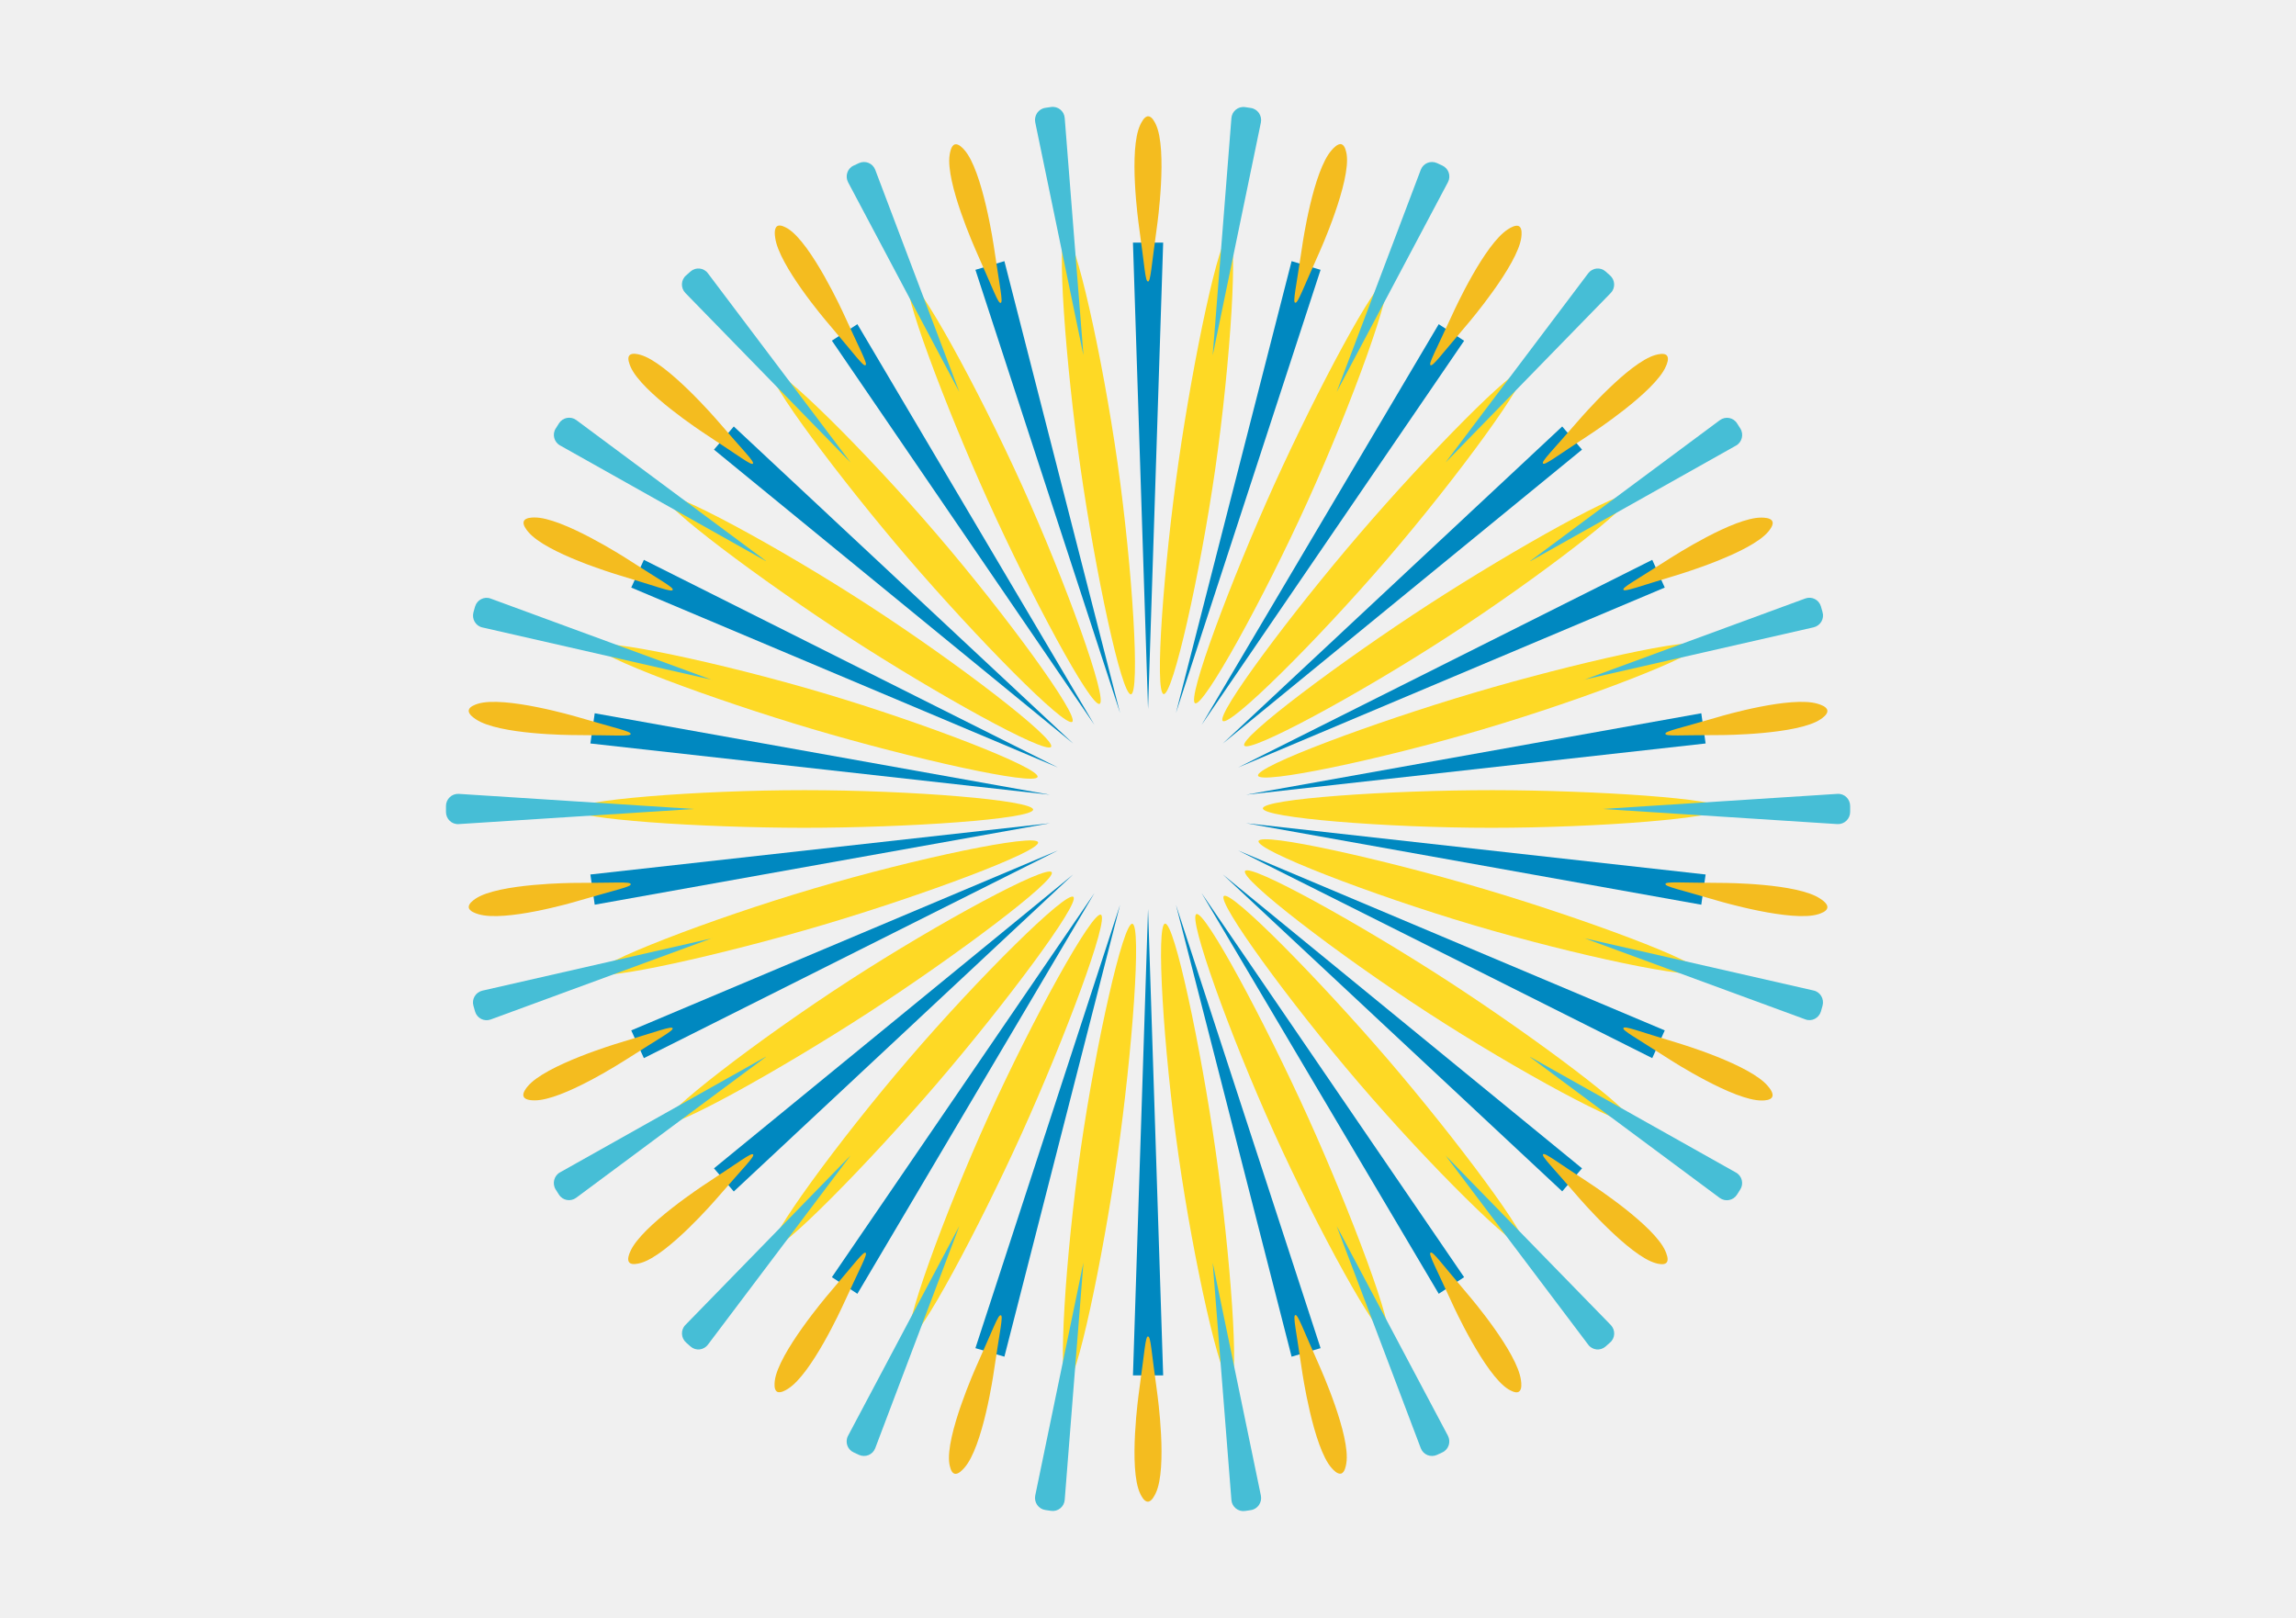
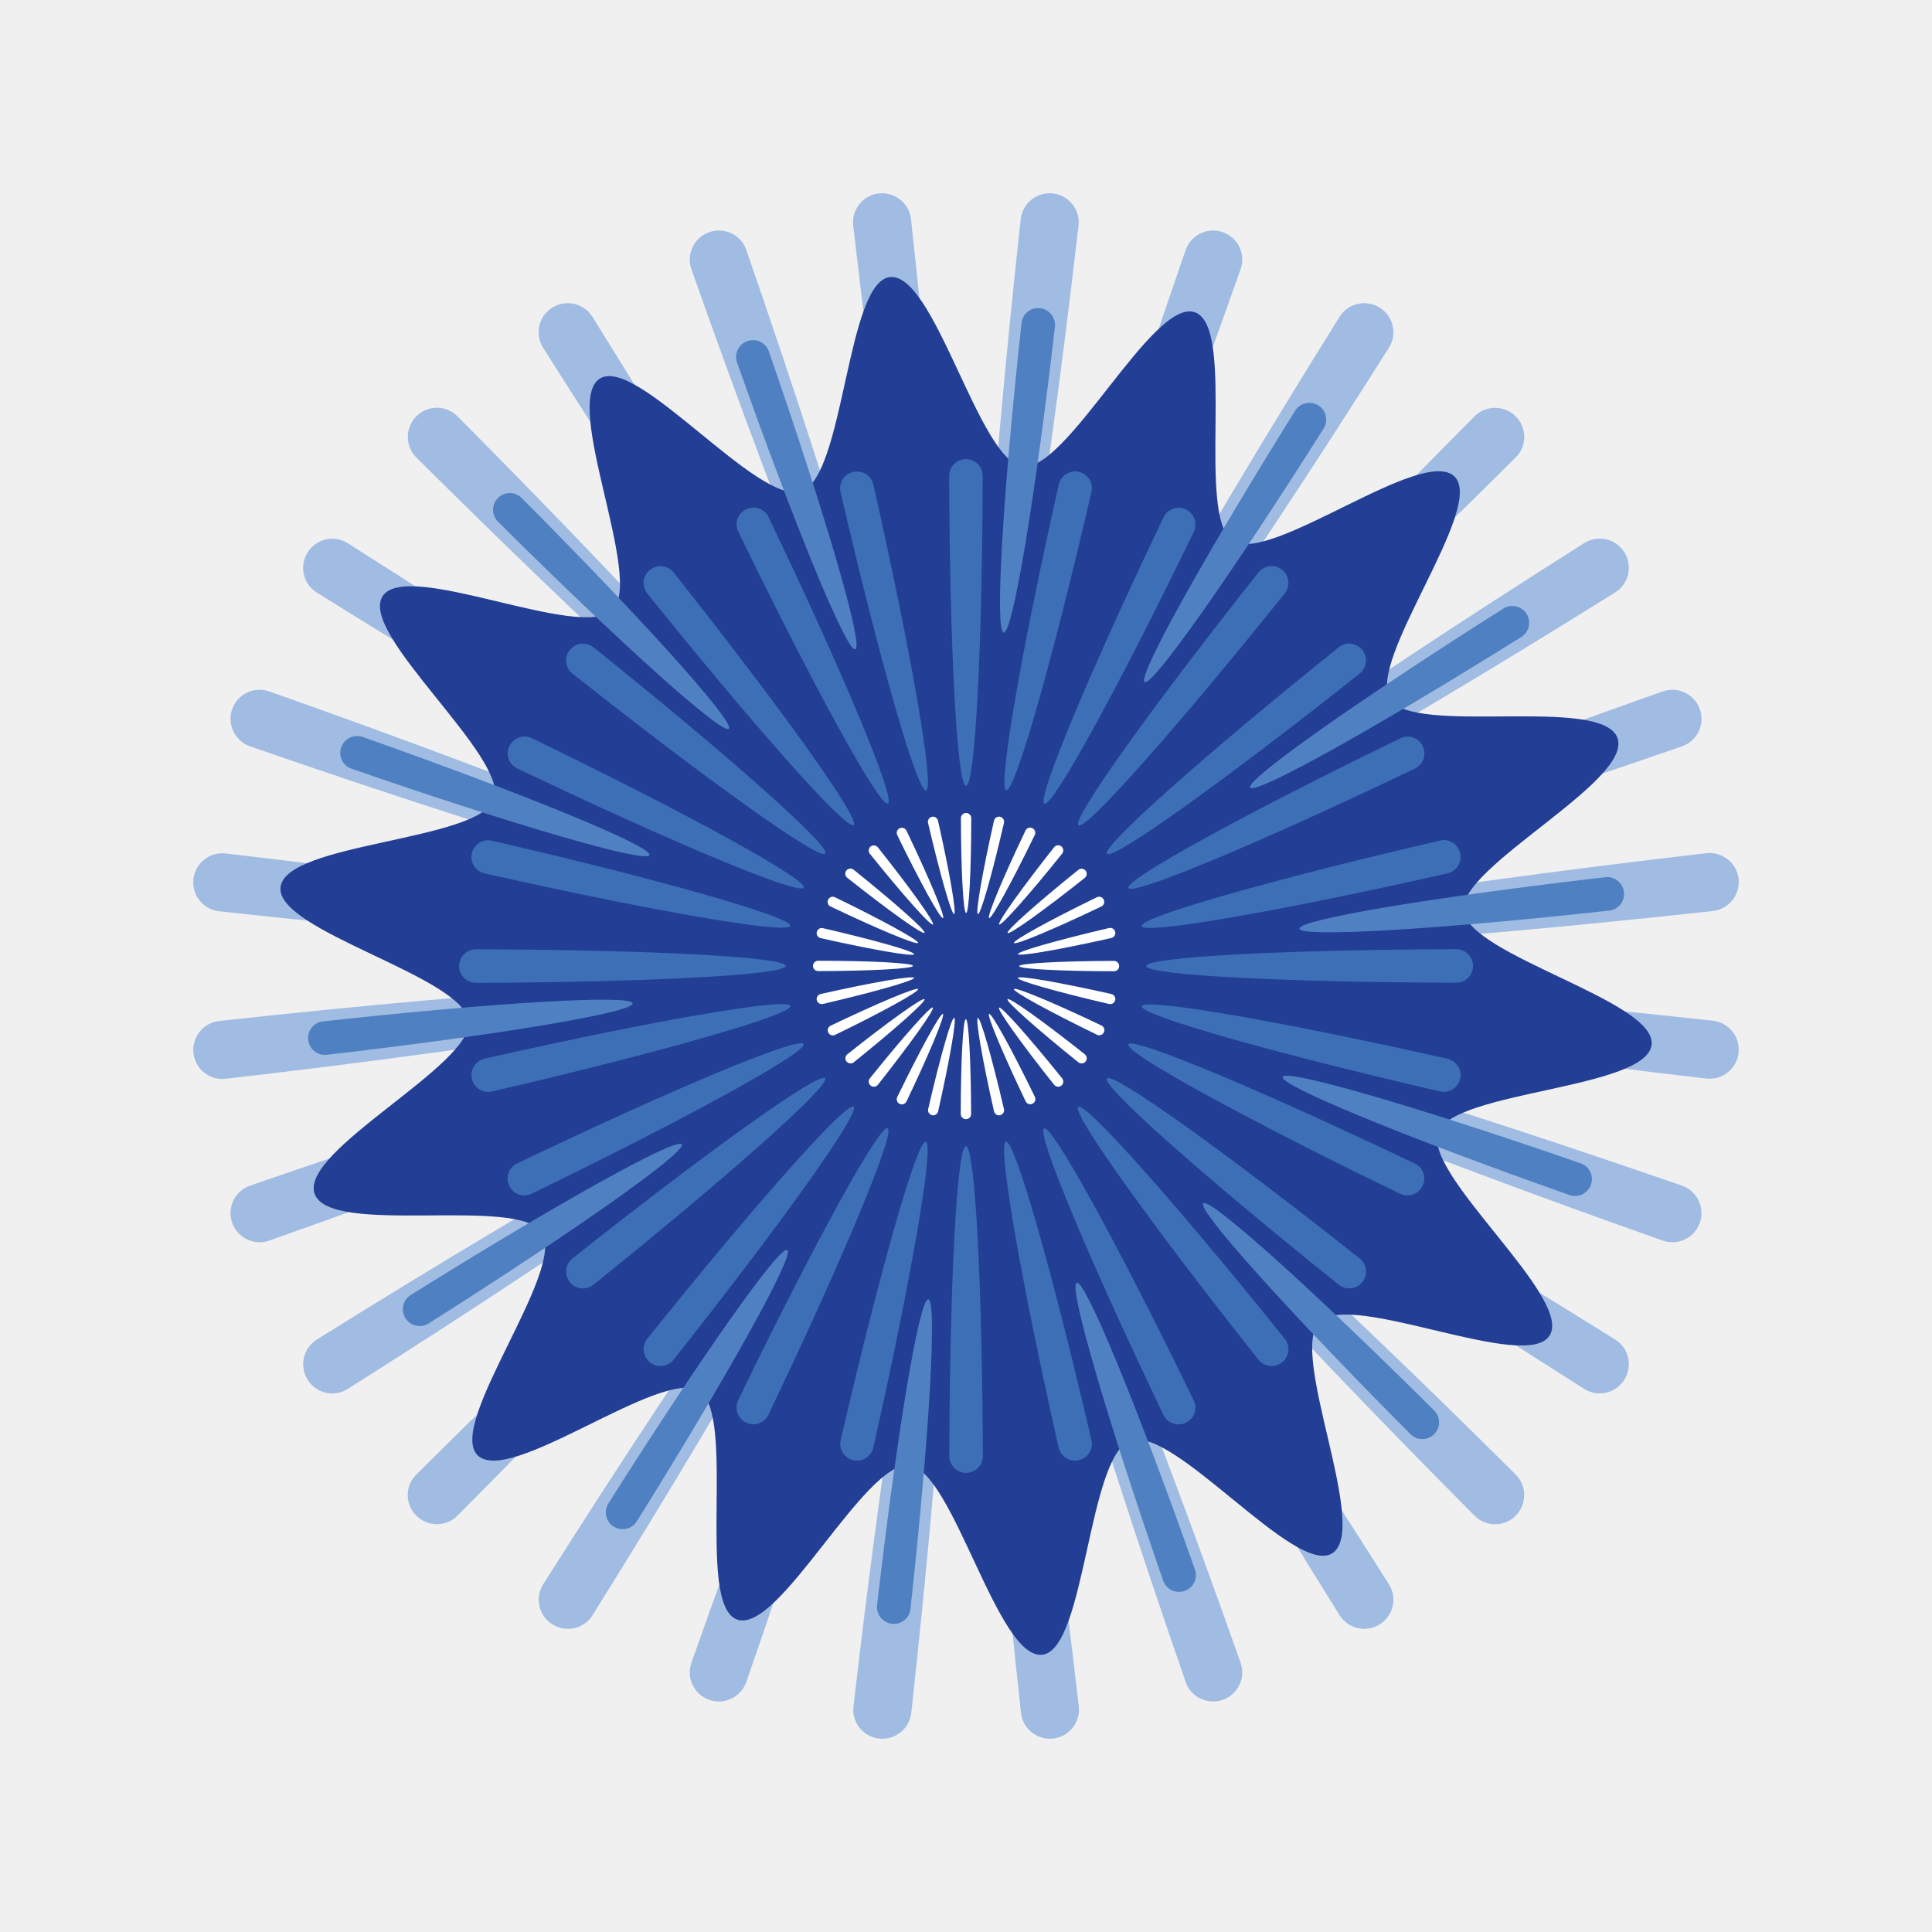
- <svg xmlns="http://www.w3.org/2000/svg" id="_图层_1" data-name="图层_1" viewBox="0 0 185.39 130.66">
+ <svg xmlns="http://www.w3.org/2000/svg" id="_图层_1" data-name="图层_1" viewBox="0 0 141.73 141.73">
  <defs>
    <style>
      .cls-1 {
-         fill: #fed925;
+         fill: #4f81c2;
      }

      .cls-2 {
-         fill: #0088c0;
+         fill: #fff;
      }

      .cls-3 {
-         fill: #f4bc1f;
+         fill: #223e95;
      }

      .cls-4 {
-         fill: #46bed6;
+         fill: #3c6fb6;
+       }
+ 
+       .cls-5 {
+         fill: #a1bce2;
      }
    </style>
  </defs>
  <g>
-     <path class="cls-1" d="M46.32,65.38c0,.77,10.15,1.46,18.55,1.47,8.41,0,18.54-.7,18.55-1.47,0-.76-9.83-1.57-18.45-1.57-8.74,0-18.65.81-18.65,1.57Z" />
-     <path class="cls-1" d="M48.19,52.19c-.21.74,9.33,4.29,17.39,6.68,8.07,2.39,17.99,4.61,18.2,3.87.21-.73-8.99-4.3-17.26-6.76-8.39-2.49-18.12-4.53-18.33-3.8Z" />
-     <path class="cls-1" d="M53.66,40.06c-.41.65,7.76,6.77,14.82,11.36,7.07,4.59,15.97,9.53,16.39,8.89.41-.64-7.43-6.68-14.68-11.39-7.35-4.78-16.13-9.5-16.53-8.86Z" />
-     <path class="cls-1" d="M62.29,29.98c-.57.51,5.55,8.71,11.05,15.12,5.51,6.41,12.66,13.69,13.24,13.19.57-.49-5.26-8.52-10.91-15.11-5.72-6.68-12.82-13.7-13.39-13.2Z" />
-     <path class="cls-1" d="M73.38,22.77c-.69.32,2.9,9.93,6.39,17.65,3.49,7.72,8.33,16.74,9.02,16.42.68-.31-2.67-9.67-6.25-17.6-3.63-8.03-8.48-16.79-9.16-16.47Z" />
-     <path class="cls-1" d="M86.04,19c-.75.11,0,10.36,1.2,18.75,1.2,8.4,3.32,18.43,4.08,18.32.74-.1.14-10.04-1.08-18.66-1.24-8.74-3.45-18.52-4.2-18.41Z" />
-     <path class="cls-1" d="M99.24,18.98c-.76-.11-2.88,9.94-4.08,18.33-1.2,8.4-1.96,18.63-1.2,18.74.74.11,2.93-9.6,4.17-18.21,1.25-8.74,1.86-18.75,1.11-18.86Z" />
-     <path class="cls-1" d="M111.91,22.72c-.7-.32-5.54,8.72-9.03,16.43-3.49,7.72-7.08,17.32-6.38,17.64.68.32,5.49-8.37,9.08-16.29,3.64-8.03,7.02-17.46,6.33-17.78Z" />
-     <path class="cls-1" d="M123.03,29.91c-.58-.5-7.75,6.79-13.25,13.2-5.51,6.41-11.62,14.6-11.05,15.11.57.5,7.61-6.47,13.26-13.05,5.73-6.67,11.61-14.76,11.04-15.26Z" />
-     <path class="cls-1" d="M131.68,39.97c-.42-.65-9.33,4.31-16.39,8.89-7.07,4.59-15.23,10.71-14.82,11.35.4.64,9.11-4.05,16.36-8.75,7.36-4.77,15.26-10.86,14.85-11.5Z" />
-     <path class="cls-1" d="M137.18,52.09c-.22-.74-10.15,1.48-18.21,3.87-8.07,2.39-17.6,5.94-17.39,6.68.21.73,9.87-1.29,18.14-3.74,8.39-2.48,17.67-6.08,17.45-6.81Z" />
-     <path class="cls-1" d="M139.07,65.28c0-.77-10.15-1.46-18.55-1.47-8.41,0-18.54.7-18.55,1.47,0,.76,9.83,1.57,18.45,1.57,8.74,0,18.65-.81,18.65-1.57Z" />
-     <path class="cls-1" d="M137.21,78.47c.21-.74-9.33-4.29-17.39-6.68-8.07-2.39-17.99-4.61-18.2-3.87-.21.73,8.99,4.3,17.26,6.76,8.39,2.49,18.12,4.53,18.33,3.8Z" />
-     <path class="cls-1" d="M131.74,90.59c.41-.65-7.76-6.77-14.82-11.36-7.07-4.59-15.97-9.53-16.39-8.89-.41.64,7.43,6.68,14.68,11.39,7.35,4.78,16.13,9.5,16.53,8.86Z" />
-     <path class="cls-1" d="M123.11,100.67c.57-.51-5.55-8.71-11.05-15.12-5.51-6.41-12.66-13.69-13.24-13.19-.57.49,5.26,8.52,10.91,15.11,5.72,6.68,12.82,13.7,13.39,13.2Z" />
-     <path class="cls-1" d="M112.01,107.89c.69-.32-2.9-9.93-6.39-17.65-3.49-7.72-8.33-16.74-9.02-16.42-.68.31,2.67,9.67,6.25,17.6,3.63,8.03,8.48,16.79,9.16,16.47Z" />
-     <path class="cls-1" d="M99.35,111.66c.75-.11,0-10.36-1.2-18.75-1.2-8.4-3.32-18.43-4.08-18.32-.74.1-.14,10.04,1.08,18.66,1.24,8.74,3.45,18.52,4.2,18.41Z" />
-     <path class="cls-1" d="M86.15,111.67c.76.11,2.88-9.94,4.08-18.33,1.2-8.4,1.96-18.63,1.2-18.74-.74-.11-2.93,9.6-4.17,18.21-1.25,8.74-1.86,18.75-1.11,18.86Z" />
-     <path class="cls-1" d="M73.48,107.94c.7.32,5.54-8.72,9.03-16.43,3.49-7.72,7.08-17.32,6.38-17.64-.68-.32-5.49,8.37-9.08,16.29-3.64,8.03-7.02,17.46-6.33,17.78Z" />
-     <path class="cls-1" d="M62.37,100.74c.58.5,7.75-6.79,13.25-13.2,5.51-6.41,11.62-14.6,11.05-15.11-.57-.5-7.61,6.47-13.26,13.05-5.73,6.67-11.61,14.76-11.04,15.26Z" />
-     <path class="cls-1" d="M53.71,90.68c.42.65,9.33-4.31,16.39-8.89,7.07-4.59,15.23-10.71,14.82-11.35-.4-.64-9.11,4.05-16.36,8.75-7.36,4.77-15.26,10.86-14.85,11.5Z" />
-     <path class="cls-1" d="M48.22,78.57c.22.74,10.15-1.48,18.21-3.87,8.07-2.39,17.6-5.94,17.39-6.68-.21-.73-9.87,1.29-18.14,3.74-8.39,2.48-17.67,6.08-17.45,6.81Z" />
+     <path class="cls-5" d="M81.79,81.79c.81-.81,13.83,10.89,29.4,26.38.83.83.83,2.18,0,3.02h0c-.84.84-2.19.84-3.02,0-15.5-15.58-27.19-28.6-26.38-29.41Z" />
+     <path class="cls-5" d="M79.09,83.95c.97-.61,11.06,13.69,22.8,32.27.63,1,.33,2.32-.67,2.94h0c-1,.63-2.32.33-2.95-.67-11.64-18.64-20.15-33.93-19.18-34.54Z" />
+     <path class="cls-5" d="M75.97,85.45c1.08-.38,7.73,15.81,15.04,36.53.39,1.11-.2,2.33-1.31,2.72h0c-1.12.39-2.34-.2-2.72-1.31-7.2-20.76-12.09-37.56-11.01-37.94Z" />
+     <path class="cls-5" d="M72.6,86.22c1.14-.13,4.02,17.13,6.54,38.96.13,1.17-.71,2.23-1.88,2.36h0c-1.17.13-2.23-.71-2.36-1.88-2.4-21.84-3.43-39.31-2.29-39.44Z" />
+     <path class="cls-5" d="M69.14,86.22c1.14.13.11,17.6-2.29,39.44-.13,1.17-1.19,2.01-2.36,1.88h0c-1.17-.13-2.02-1.19-1.88-2.36,2.52-21.83,5.4-39.09,6.54-38.96Z" />
+     <path class="cls-5" d="M65.76,85.45c1.08.38-3.81,17.18-11.01,37.94-.39,1.11-1.61,1.7-2.72,1.31h0c-1.12-.39-1.7-1.61-1.31-2.72,7.31-20.72,13.97-36.91,15.05-36.53Z" />
+     <path class="cls-5" d="M62.65,83.95c.97.61-7.54,15.9-19.18,34.54-.62,1-1.94,1.3-2.95.67h0c-1-.63-1.3-1.95-.67-2.94,11.74-18.58,21.83-32.87,22.8-32.26Z" />
+     <path class="cls-5" d="M59.94,81.79c.81.81-10.89,13.83-26.38,29.4-.83.83-2.18.83-3.02,0h0c-.84-.84-.84-2.19,0-3.02,15.58-15.5,28.6-27.19,29.41-26.38Z" />
+     <path class="cls-5" d="M57.78,79.09c.61.97-13.69,11.06-32.27,22.8-1,.63-2.32.33-2.94-.67h0c-.63-1-.33-2.32.67-2.95,18.64-11.64,33.93-20.15,34.54-19.18Z" />
+     <path class="cls-5" d="M56.28,75.97c.38,1.08-15.81,7.73-36.53,15.04-1.11.39-2.33-.2-2.72-1.31h0c-.39-1.12.2-2.34,1.31-2.72,20.76-7.2,37.56-12.09,37.94-11.01Z" />
+     <path class="cls-5" d="M55.51,72.6c.13,1.14-17.13,4.02-38.96,6.54-1.17.13-2.23-.71-2.36-1.88h0c-.13-1.17.71-2.23,1.88-2.36,21.84-2.4,39.31-3.43,39.44-2.29Z" />
+     <path class="cls-5" d="M55.51,69.14c-.13,1.14-17.6.11-39.44-2.29-1.17-.13-2.01-1.19-1.88-2.36h0c.13-1.17,1.19-2.02,2.36-1.88,21.83,2.52,39.09,5.4,38.96,6.54Z" />
+     <path class="cls-5" d="M56.28,65.76c-.38,1.08-17.18-3.81-37.94-11.01-1.11-.39-1.7-1.61-1.31-2.72h0c.39-1.12,1.61-1.7,2.72-1.31,20.72,7.31,36.91,13.97,36.53,15.05Z" />
+     <path class="cls-5" d="M57.78,62.65c-.61.97-15.9-7.54-34.54-19.18-1-.62-1.3-1.94-.67-2.95h0c.63-1,1.95-1.3,2.94-.67,18.58,11.74,32.87,21.83,32.26,22.8Z" />
+     <path class="cls-5" d="M59.94,59.94c-.81.81-13.83-10.89-29.4-26.38-.83-.83-.83-2.18,0-3.02h0c.84-.84,2.19-.84,3.02,0,15.5,15.58,27.19,28.6,26.38,29.41Z" />
+     <path class="cls-5" d="M62.64,57.78c-.97.61-11.06-13.69-22.8-32.27-.63-1-.33-2.32.67-2.94h0c1-.63,2.32-.33,2.95.67,11.64,18.64,20.15,33.93,19.18,34.54Z" />
+     <path class="cls-5" d="M65.76,56.28c-1.08.38-7.73-15.81-15.04-36.53-.39-1.11.2-2.33,1.31-2.72h0c1.12-.39,2.34.2,2.72,1.31,7.2,20.76,12.09,37.56,11.01,37.94Z" />
+     <path class="cls-5" d="M69.13,55.51c-1.14.13-4.02-17.13-6.54-38.96-.13-1.17.71-2.23,1.88-2.36h0c1.17-.13,2.23.71,2.36,1.88,2.4,21.84,3.43,39.31,2.29,39.44Z" />
+     <path class="cls-5" d="M72.59,55.51c-1.14-.13-.11-17.6,2.29-39.44.13-1.17,1.19-2.01,2.36-1.88h0c1.17.13,2.02,1.19,1.88,2.36-2.52,21.83-5.4,39.09-6.54,38.96Z" />
+     <path class="cls-5" d="M75.97,56.28c-1.08-.38,3.81-17.18,11.01-37.94.39-1.11,1.61-1.7,2.72-1.31h0c1.12.39,1.7,1.61,1.31,2.72-7.31,20.72-13.97,36.91-15.05,36.53Z" />
+     <path class="cls-5" d="M79.09,57.78c-.97-.61,7.54-15.9,19.18-34.54.62-1,1.94-1.3,2.95-.67h0c1,.63,1.3,1.95.67,2.94-11.74,18.58-21.83,32.87-22.8,32.26Z" />
+     <path class="cls-5" d="M81.79,59.94c-.81-.81,10.89-13.83,26.38-29.4.83-.83,2.18-.83,3.02,0h0c.84.84.84,2.19,0,3.02-15.58,15.5-28.6,27.19-29.41,26.38Z" />
+     <path class="cls-5" d="M83.95,62.64c-.61-.97,13.69-11.06,32.27-22.8,1-.63,2.32-.33,2.94.67h0c.63,1,.33,2.32-.67,2.95-18.64,11.64-33.93,20.15-34.54,19.18Z" />
+     <path class="cls-5" d="M85.45,65.76c-.38-1.08,15.81-7.73,36.53-15.04,1.11-.39,2.33.2,2.72,1.31h0c.39,1.12-.2,2.34-1.31,2.72-20.76,7.2-37.56,12.09-37.94,11.01Z" />
+     <path class="cls-5" d="M86.22,69.13c-.13-1.14,17.13-4.02,38.96-6.54,1.17-.13,2.23.71,2.36,1.88h0c.13,1.17-.71,2.23-1.88,2.36-21.84,2.4-39.31,3.43-39.44,2.29Z" />
+     <path class="cls-5" d="M86.22,72.59c.13-1.14,17.6-.11,39.44,2.29,1.17.13,2.01,1.19,1.88,2.36h0c-.13,1.17-1.19,2.02-2.36,1.88-21.83-2.52-39.09-5.4-38.96-6.54Z" />
+     <path class="cls-5" d="M85.45,75.97c.38-1.08,17.18,3.81,37.94,11.01,1.11.39,1.7,1.61,1.31,2.72h0c-.39,1.12-1.61,1.7-2.72,1.31-20.72-7.31-36.91-13.97-36.53-15.05Z" />
+     <path class="cls-5" d="M83.95,79.09c.61-.97,15.9,7.54,34.54,19.18,1,.62,1.3,1.94.67,2.95h0c-.63,1-1.95,1.3-2.94.67-18.58-11.74-32.87-21.83-32.26-22.8Z" />
+   </g>
+   <path class="cls-3" d="M118.66,54.15c1.1,3.17-11.66,9.45-11.3,12.65.37,3.3,14.17,6.61,13.8,9.84-.38,3.28-14.58,3.37-15.66,6.45-1.09,3.1,9.92,12.1,8.18,14.88-1.73,2.76-14.57-3.32-16.89-.99-2.29,2.29,3.74,15.21.94,16.97-2.72,1.71-11.63-9.38-14.79-8.27-3.15,1.1-3.29,15.35-6.48,15.71-3.29.37-6.54-13.52-9.75-13.89-3.26-.38-9.56,12.4-12.63,11.31-3.08-1.09-.02-15.02-2.79-16.77-2.75-1.74-13.94,7.05-16.26,4.71-2.28-2.3,6.49-13.5,4.73-16.32-1.7-2.73-15.58.31-16.68-2.86s11.66-9.45,11.3-12.65c-.37-3.3-14.17-6.61-13.8-9.84.38-3.28,14.58-3.37,15.66-6.45,1.09-3.1-9.92-12.1-8.18-14.88s14.57,3.32,16.89.99c2.29-2.29-3.74-15.21-.94-16.97,2.72-1.71,11.63,9.38,14.79,8.27,3.15-1.1,3.29-15.35,6.48-15.71,3.29-.37,6.54,13.52,9.75,13.89,3.26.38,9.56-12.4,12.63-11.31,3.08,1.09.02,15.02,2.79,16.77,2.75,1.74,13.94-7.05,16.26-4.71,2.28,2.3-6.49,13.5-4.73,16.32,1.7,2.73,15.58-.31,16.68,2.86Z" />
+   <g>
+     <path class="cls-1" d="M88.27,88.28c.47-.47,7.97,6.27,16.94,15.19.48.48.48,1.26,0,1.74h0c-.48.48-1.26.48-1.74,0-8.93-8.97-15.67-16.47-15.2-16.93Z" />
+     <path class="cls-1" d="M78.99,94.1c.62-.22,4.46,9.1,8.67,21.04.23.64-.11,1.34-.76,1.57h0c-.64.22-1.35-.11-1.57-.75-4.15-11.96-6.97-21.63-6.35-21.85Z" />
+     <path class="cls-1" d="M68.1,95.32c.66.07.07,10.14-1.31,22.72-.07.67-.68,1.16-1.36,1.08h0c-.68-.08-1.16-.69-1.09-1.36,1.45-12.57,3.1-22.52,3.76-22.44Z" />
+     <path class="cls-1" d="M57.76,91.7c.56.35-4.34,9.16-11.04,19.9-.36.58-1.12.75-1.7.39h0c-.58-.36-.75-1.12-.39-1.7,6.76-10.7,12.57-18.94,13.12-18.59Z" />
+     <path class="cls-1" d="M50.02,83.95c.35.56-7.88,6.37-18.58,13.14-.57.36-1.33.19-1.7-.39h0c-.36-.58-.19-1.34.39-1.7,10.73-6.71,19.54-11.61,19.89-11.05Z" />
+     <path class="cls-1" d="M46.41,73.61c.07.66-9.87,2.32-22.44,3.77-.67.08-1.28-.41-1.36-1.09h0c-.08-.68.41-1.29,1.08-1.36,12.58-1.39,22.64-1.98,22.72-1.33Z" />
+     <path class="cls-1" d="M47.64,62.73c-.22.62-9.9-2.19-21.86-6.34-.64-.22-.98-.92-.75-1.57h0c.23-.64.93-.98,1.57-.76,11.94,4.21,21.26,8.04,21.04,8.66Z" />
+     <path class="cls-1" d="M53.47,53.46c-.47.47-7.97-6.27-16.94-15.19-.48-.48-.48-1.26,0-1.74h0c.48-.48,1.26-.48,1.74,0,8.93,8.97,15.67,16.47,15.2,16.93Z" />
+     <path class="cls-1" d="M62.74,47.63c-.62.22-4.46-9.1-8.67-21.04-.23-.64.11-1.34.76-1.57h0c.64-.22,1.35.11,1.57.75,4.15,11.96,6.97,21.63,6.35,21.85Z" />
+     <path class="cls-1" d="M73.63,46.41c-.66-.07-.07-10.14,1.31-22.72.07-.67.68-1.16,1.36-1.08h0c.68.08,1.16.69,1.09,1.36-1.45,12.57-3.1,22.52-3.76,22.44Z" />
+     <path class="cls-1" d="M83.97,50.03c-.56-.35,4.34-9.16,11.04-19.9.36-.58,1.12-.75,1.7-.39h0c.58.36.75,1.12.39,1.7-6.76,10.7-12.57,18.94-13.12,18.59Z" />
+     <path class="cls-1" d="M91.71,57.78c-.35-.56,7.88-6.37,18.58-13.14.57-.36,1.33-.19,1.7.39h0c.36.58.19,1.34-.39,1.7-10.73,6.71-19.54,11.61-19.89,11.05Z" />
+     <path class="cls-1" d="M95.33,68.12c-.07-.66,9.87-2.32,22.44-3.77.67-.08,1.28.41,1.36,1.09h0c.08.68-.41,1.29-1.08,1.36-12.58,1.39-22.64,1.98-22.72,1.33Z" />
+     <path class="cls-1" d="M94.1,79c.22-.62,9.9,2.19,21.86,6.34.64.22.98.92.75,1.57h0c-.23.64-.93.98-1.57.76-11.94-4.21-21.26-8.04-21.04-8.66Z" />
  </g>
  <g>
-     <polygon class="cls-2" points="92.7 73.4 93.92 111.07 91.48 111.07 92.7 73.4" />
-     <polygon class="cls-2" points="90.44 73.07 81.1 109.56 78.76 108.87 90.44 73.07" />
-     <polygon class="cls-2" points="88.37 72.12 69.23 104.48 67.17 103.14 88.37 72.12" />
-     <polygon class="cls-2" points="86.65 70.62 59.25 96.22 57.65 94.35 86.65 70.62" />
-     <polygon class="cls-2" points="85.42 68.68 51.99 85.45 50.97 83.21 85.42 68.68" />
-     <polygon class="cls-2" points="84.78 66.48 48.02 73.06 47.67 70.62 84.78 66.48" />
-     <polygon class="cls-2" points="84.78 64.18 47.67 60.04 48.02 57.6 84.78 64.18" />
-     <polygon class="cls-2" points="85.42 61.98 50.97 47.45 51.99 45.21 85.42 61.98" />
-     <polygon class="cls-2" points="86.65 60.04 57.65 36.31 59.25 34.44 86.65 60.04" />
-     <polygon class="cls-2" points="88.37 58.54 67.17 27.51 69.23 26.18 88.37 58.54" />
-     <polygon class="cls-2" points="90.44 57.58 78.76 21.79 81.1 21.09 90.44 57.58" />
-     <polygon class="cls-2" points="92.7 57.26 91.48 19.59 93.92 19.59 92.7 57.26" />
-     <polygon class="cls-2" points="94.95 57.58 104.29 21.09 106.63 21.79 94.95 57.58" />
-     <polygon class="cls-2" points="97.02 58.54 116.17 26.18 118.22 27.52 97.02 58.54" />
-     <polygon class="cls-2" points="98.74 60.04 126.14 34.44 127.74 36.31 98.74 60.04" />
-     <polygon class="cls-2" points="99.97 61.98 133.41 45.21 134.42 47.45 99.97 61.98" />
-     <polygon class="cls-2" points="100.61 64.18 137.37 57.6 137.72 60.04 100.61 64.18" />
-     <polygon class="cls-2" points="100.61 66.48 137.72 70.62 137.37 73.06 100.61 66.48" />
-     <polygon class="cls-2" points="99.97 68.68 134.42 83.21 133.41 85.45 99.97 68.68" />
-     <polygon class="cls-2" points="98.74 70.62 127.74 94.35 126.14 96.21 98.74 70.62" />
-     <polygon class="cls-2" points="97.02 72.12 118.22 103.14 116.17 104.48 97.02 72.12" />
-     <polygon class="cls-2" points="94.95 73.07 106.63 108.87 104.29 109.56 94.95 73.07" />
+     <path class="cls-4" d="M70.86,84.08c.66,0,1.2,10.07,1.24,22.74,0,.68-.55,1.23-1.23,1.23h0c-.68,0-1.23-.55-1.23-1.23.03-12.67.56-22.74,1.22-22.74Z" />
+     <path class="cls-4" d="M67.92,83.75c.64.15-1.07,10.09-3.85,22.44-.15.66-.81,1.08-1.47.93h0c-.66-.15-1.08-.81-.93-1.47,2.85-12.34,5.61-22.04,6.25-21.89Z" />
+     <path class="cls-4" d="M65.12,82.77c.59.29-3.29,9.6-8.75,21.02-.29.61-1.03.87-1.64.57h0c-.61-.3-.87-1.03-.58-1.64,5.52-11.4,10.37-20.24,10.97-19.95Z" />
+     <path class="cls-4" d="M62.62,81.2c.52.41-5.34,8.62-13.21,18.55-.42.53-1.2.62-1.73.19h0c-.53-.42-.62-1.2-.2-1.73,7.92-9.88,14.62-17.43,15.13-17.01Z" />
+     <path class="cls-4" d="M60.53,79.1c.41.52-7.13,7.22-17,15.15-.53.42-1.3.34-1.73-.2h0c-.42-.53-.34-1.31.19-1.73,9.92-7.87,18.13-13.74,18.54-13.22Z" />
+     <path class="cls-4" d="M58.95,76.59c.29.59-8.55,5.45-19.95,10.98-.61.3-1.35.04-1.64-.58h0c-.3-.61-.04-1.35.57-1.64,11.42-5.47,20.73-9.36,21.02-8.76Z" />
+     <path class="cls-4" d="M57.98,73.8c.15.64-9.55,3.41-21.89,6.27-.66.15-1.32-.26-1.47-.93h0c-.15-.66.26-1.33.93-1.48,12.35-2.79,22.29-4.51,22.44-3.87Z" />
+     <path class="cls-4" d="M57.65,70.86c0,.66-10.07,1.2-22.74,1.24-.68,0-1.23-.55-1.23-1.23h0c0-.68.55-1.23,1.23-1.23,12.67.03,22.74.56,22.74,1.22Z" />
+     <path class="cls-4" d="M57.98,67.92c-.15.64-10.09-1.07-22.44-3.85-.66-.15-1.08-.81-.93-1.47h0c.15-.66.81-1.08,1.47-.93,12.34,2.85,22.04,5.61,21.89,6.25Z" />
+     <path class="cls-4" d="M58.96,65.12c-.29.59-9.6-3.29-21.02-8.75-.61-.29-.87-1.03-.57-1.64h0c.3-.61,1.03-.87,1.64-.58,11.4,5.52,20.24,10.37,19.95,10.97Z" />
+     <path class="cls-4" d="M60.54,62.62c-.41.52-8.62-5.34-18.55-13.21-.53-.42-.62-1.2-.19-1.73h0c.42-.53,1.2-.62,1.73-.2,9.88,7.92,17.43,14.62,17.01,15.13Z" />
+     <path class="cls-4" d="M62.63,60.53c-.52.41-7.22-7.13-15.15-17-.42-.53-.34-1.3.2-1.73h0c.53-.42,1.31-.34,1.73.19,7.87,9.92,13.74,18.13,13.22,18.54Z" />
+     <path class="cls-4" d="M65.14,58.95c-.59.29-5.45-8.55-10.98-19.95-.3-.61-.04-1.35.58-1.64h0c.61-.3,1.35-.04,1.64.57,5.47,11.42,9.36,20.73,8.76,21.02Z" />
+     <path class="cls-4" d="M67.93,57.98c-.64.15-3.41-9.55-6.27-21.89-.15-.66.26-1.32.93-1.47h0c.66-.15,1.33.26,1.48.93,2.79,12.35,4.51,22.29,3.87,22.44Z" />
+     <path class="cls-4" d="M70.87,57.65c-.66,0-1.2-10.07-1.24-22.74,0-.68.55-1.23,1.23-1.23h0c.68,0,1.23.55,1.23,1.23-.03,12.67-.56,22.74-1.22,22.74Z" />
+     <path class="cls-4" d="M73.82,57.98c-.64-.15,1.07-10.09,3.85-22.44.15-.66.81-1.08,1.47-.93h0c.66.15,1.08.81.93,1.47-2.85,12.34-5.61,22.04-6.25,21.89Z" />
+     <path class="cls-4" d="M76.61,58.96c-.59-.29,3.29-9.6,8.75-21.02.29-.61,1.03-.87,1.64-.57h0c.61.3.87,1.03.58,1.64-5.52,11.4-10.37,20.24-10.97,19.95Z" />
+     <path class="cls-4" d="M79.11,60.54c-.52-.41,5.34-8.62,13.21-18.55.42-.53,1.2-.62,1.73-.19h0c.53.42.62,1.2.2,1.73-7.92,9.88-14.62,17.43-15.13,17.01Z" />
+     <path class="cls-4" d="M81.21,62.63c-.41-.52,7.13-7.22,17-15.15.53-.42,1.3-.34,1.73.2h0c.42.53.34,1.31-.19,1.73-9.92,7.87-18.13,13.74-18.54,13.22Z" />
+     <path class="cls-4" d="M82.78,65.14c-.29-.59,8.55-5.45,19.95-10.98.61-.3,1.35-.04,1.64.58h0c.3.61.04,1.35-.57,1.64-11.42,5.47-20.73,9.36-21.02,8.76Z" />
+     <path class="cls-4" d="M83.76,67.93c-.15-.64,9.55-3.41,21.89-6.27.66-.15,1.32.26,1.47.93h0c.15.66-.26,1.33-.93,1.48-12.35,2.79-22.29,4.51-22.44,3.87Z" />
+     <path class="cls-4" d="M84.09,70.87c0-.66,10.07-1.2,22.74-1.24.68,0,1.23.55,1.23,1.23h0c0,.68-.55,1.23-1.23,1.23-12.67-.03-22.74-.56-22.74-1.22Z" />
+     <path class="cls-4" d="M83.75,73.82c.15-.64,10.09,1.07,22.44,3.85.66.15,1.08.81.93,1.47h0c-.15.66-.81,1.08-1.47.93-12.34-2.85-22.04-5.61-21.89-6.25Z" />
+     <path class="cls-4" d="M82.77,76.61c.29-.59,9.6,3.29,21.02,8.75.61.29.87,1.03.57,1.64h0c-.3.61-1.03.87-1.64.58-11.4-5.52-20.24-10.37-19.95-10.97Z" />
+     <path class="cls-4" d="M81.2,79.11c.41-.52,8.62,5.34,18.55,13.21.53.42.62,1.2.19,1.73h0c-.42.53-1.2.62-1.73.2-9.88-7.92-17.43-14.62-17.01-15.13Z" />
+     <path class="cls-4" d="M79.1,81.21c.52-.41,7.22,7.13,15.15,17,.42.53.34,1.3-.2,1.73h0c-.53.42-1.31.34-1.73-.19-7.87-9.92-13.74-18.13-13.22-18.54Z" />
+     <path class="cls-4" d="M76.59,82.78c.59-.29,5.45,8.55,10.98,19.95.3.61.04,1.35-.58,1.64h0c-.61.3-1.35.04-1.64-.57-5.47-11.42-9.36-20.73-8.76-21.02Z" />
+     <path class="cls-4" d="M73.8,83.76c.64-.15,3.41,9.55,6.27,21.89.15.66-.26,1.32-.93,1.47h0c-.66.15-1.33-.26-1.48-.93-2.79-12.35-4.51-22.29-3.87-22.44Z" />
  </g>
  <g>
-     <g id="_x3C_径向重复_x3E_">
-       <path class="cls-4" d="M129.38,65.33l18.98-1.22c.56-.04,1.03.41,1.03.98v.48c0,.56-.47,1.01-1.03.98l-18.98-1.22Z" />
-     </g>
-     <g id="_x3C_径向重复_x3E_-2" data-name="_x3C_径向重复_x3E_">
-       <path class="cls-4" d="M127.89,75.76l18.55,4.23c.55.12.87.69.72,1.23l-.13.46c-.16.54-.74.84-1.26.64l-17.88-6.57Z" />
-     </g>
-     <g id="_x3C_径向重复_x3E_-3" data-name="_x3C_径向重复_x3E_">
-       <path class="cls-4" d="M123.55,85.35l16.62,9.34c.49.27.65.91.34,1.38l-.26.41c-.3.47-.94.59-1.39.26l-15.32-11.38Z" />
-     </g>
-     <g id="_x3C_径向重复_x3E_-4" data-name="_x3C_径向重复_x3E_">
-       <path class="cls-4" d="M116.72,93.31l13.34,13.69c.39.4.37,1.06-.06,1.42l-.36.32c-.42.37-1.07.3-1.4-.15l-11.52-15.28Z" />
-     </g>
-     <g id="_x3C_径向重复_x3E_-5" data-name="_x3C_径向重复_x3E_">
-       <path class="cls-4" d="M107.93,99.01l8.98,16.93c.26.5.06,1.12-.45,1.35l-.43.2c-.51.23-1.11-.01-1.31-.54l-6.79-17.94Z" />
-     </g>
-     <g id="_x3C_径向重复_x3E_-6" data-name="_x3C_径向重复_x3E_">
-       <path class="cls-4" d="M97.92,101.98l3.89,18.8c.11.55-.26,1.09-.81,1.17l-.47.07c-.55.08-1.06-.33-1.1-.89l-1.51-19.14Z" />
-     </g>
-     <g id="_x3C_径向重复_x3E_-7" data-name="_x3C_径向重复_x3E_">
-       <path class="cls-4" d="M87.48,101.98l-1.51,19.14c-.04.56-.55.97-1.1.89l-.47-.07c-.55-.08-.92-.62-.81-1.17l3.89-18.8Z" />
-     </g>
-     <g id="_x3C_径向重复_x3E_-8" data-name="_x3C_径向重复_x3E_">
-       <path class="cls-4" d="M77.46,99.01l-6.79,17.94c-.2.53-.8.77-1.31.54l-.43-.2c-.51-.23-.72-.85-.45-1.35l8.98-16.93Z" />
-     </g>
-     <g id="_x3C_径向重复_x3E_-9" data-name="_x3C_径向重复_x3E_">
-       <path class="cls-4" d="M68.68,93.31l-11.52,15.28c-.34.45-.98.52-1.4.15l-.36-.32c-.42-.37-.45-1.02-.06-1.42l13.34-13.69Z" />
-     </g>
-     <g id="_x3C_径向重复_x3E_-10" data-name="_x3C_径向重复_x3E_">
-       <path class="cls-4" d="M61.84,85.35l-15.32,11.38c-.45.33-1.09.22-1.39-.26l-.26-.41c-.3-.47-.14-1.11.34-1.38l16.62-9.34Z" />
-     </g>
-     <g id="_x3C_径向重复_x3E_-11" data-name="_x3C_径向重复_x3E_">
-       <path class="cls-4" d="M57.5,75.76l-17.88,6.57c-.53.19-1.1-.1-1.26-.64l-.13-.46c-.16-.54.17-1.1.72-1.23l18.55-4.23Z" />
-     </g>
-     <g id="_x3C_径向重复_x3E_-12" data-name="_x3C_径向重复_x3E_">
-       <path class="cls-4" d="M56.02,65.33l-18.98,1.22c-.56.04-1.03-.41-1.03-.98v-.48c0-.56.47-1.01,1.03-.98l18.98,1.22Z" />
-     </g>
-     <g id="_x3C_径向重复_x3E_-13" data-name="_x3C_径向重复_x3E_">
-       <path class="cls-4" d="M57.5,54.9l-18.55-4.23c-.55-.12-.87-.69-.72-1.23l.13-.46c.16-.54.74-.84,1.26-.64l17.88,6.57Z" />
-     </g>
-     <g id="_x3C_径向重复_x3E_-14" data-name="_x3C_径向重复_x3E_">
-       <path class="cls-4" d="M61.84,45.31l-16.62-9.34c-.49-.27-.65-.91-.34-1.38l.26-.41c.3-.47.94-.59,1.39-.26l15.32,11.38Z" />
-     </g>
-     <g id="_x3C_径向重复_x3E_-15" data-name="_x3C_径向重复_x3E_">
-       <path class="cls-4" d="M68.68,37.35l-13.34-13.69c-.39-.4-.37-1.06.06-1.42l.36-.32c.42-.37,1.07-.3,1.4.15l11.52,15.28Z" />
-     </g>
-     <g id="_x3C_径向重复_x3E_-16" data-name="_x3C_径向重复_x3E_">
-       <path class="cls-4" d="M77.46,31.65l-8.98-16.93c-.26-.5-.06-1.12.45-1.35l.43-.2c.51-.23,1.11.01,1.31.54l6.79,17.94Z" />
-     </g>
-     <g id="_x3C_径向重复_x3E_-17" data-name="_x3C_径向重复_x3E_">
-       <path class="cls-4" d="M87.48,28.68l-3.89-18.8c-.11-.55.26-1.09.81-1.17l.47-.07c.55-.08,1.06.33,1.1.89l1.51,19.14Z" />
-     </g>
-     <g id="_x3C_径向重复_x3E_-18" data-name="_x3C_径向重复_x3E_">
-       <path class="cls-4" d="M97.92,28.68l1.51-19.14c.04-.56.55-.97,1.1-.89l.47.07c.55.08.92.62.81,1.17l-3.89,18.8Z" />
-     </g>
-     <g id="_x3C_径向重复_x3E_-19" data-name="_x3C_径向重复_x3E_">
-       <path class="cls-4" d="M107.93,31.65l6.79-17.94c.2-.53.8-.77,1.31-.54l.43.2c.51.23.72.85.45,1.35l-8.98,16.93Z" />
-     </g>
-     <g id="_x3C_径向重复_x3E_-20" data-name="_x3C_径向重复_x3E_">
-       <path class="cls-4" d="M116.72,37.35l11.52-15.28c.34-.45.98-.52,1.4-.15l.36.32c.42.37.45,1.02.06,1.42l-13.34,13.69Z" />
-     </g>
-     <g id="_x3C_径向重复_x3E_-21" data-name="_x3C_径向重复_x3E_">
-       <path class="cls-4" d="M123.55,45.31l15.32-11.38c.45-.33,1.09-.22,1.39.26l.26.41c.3.47.14,1.11-.34,1.38l-16.62,9.34Z" />
-     </g>
-     <g id="_x3C_径向重复_x3E_-22" data-name="_x3C_径向重复_x3E_">
-       <path class="cls-4" d="M127.89,54.9l17.88-6.57c.53-.19,1.1.1,1.26.64l.13.46c.16.54-.17,1.1-.72,1.23l-18.55,4.23Z" />
-     </g>
-   </g>
-   <g>
-     <g id="_x3C_径向重复_x3E_-23" data-name="_x3C_径向重复_x3E_">
-       <path class="cls-3" d="M92.69,22.73c-.22,0-.26-1.16-.73-4.5-.04-.3-.85-6.12.11-8.15.09-.18.32-.69.64-.69.3,0,.53.47.61.64.98,2.03.11,8.18.11,8.18-.47,3.37-.52,4.53-.74,4.53Z" />
-     </g>
-     <g id="_x3C_径向重复_x3E_-24" data-name="_x3C_径向重复_x3E_">
-       <path class="cls-3" d="M104.58,24.45c-.21-.06.07-1.19.56-4.53.04-.3.89-6.11,2.38-7.79.13-.15.5-.57.8-.48.29.09.37.6.41.78.37,2.23-2.17,7.88-2.17,7.88-1.39,3.1-1.77,4.2-1.97,4.13Z" />
-     </g>
-     <g id="_x3C_径向重复_x3E_-25" data-name="_x3C_径向重复_x3E_">
-       <path class="cls-3" d="M115.51,29.49c-.18-.12.4-1.12,1.8-4.18.13-.28,2.56-5.61,4.46-6.8.17-.11.64-.4.9-.23.25.17.19.68.17.87-.27,2.24-4.28,6.94-4.28,6.94-2.2,2.58-2.87,3.52-3.05,3.4Z" />
-     </g>
-     <g id="_x3C_径向重复_x3E_-26" data-name="_x3C_径向重复_x3E_">
-       <path class="cls-3" d="M124.59,37.43c-.14-.17.69-.96,2.89-3.5.2-.23,4.02-4.65,6.18-5.26.19-.05.72-.2.93.04.2.23,0,.71-.08.88-.88,2.07-6.05,5.44-6.05,5.44-2.83,1.85-3.73,2.57-3.87,2.4Z" />
-     </g>
-     <g id="_x3C_径向重复_x3E_-27" data-name="_x3C_径向重复_x3E_">
-       <path class="cls-3" d="M131.08,47.63c-.09-.2.93-.72,3.76-2.54.26-.16,5.16-3.32,7.39-3.29.2,0,.75.01.88.3.12.28-.2.68-.32.82-1.42,1.74-7.32,3.5-7.32,3.5-3.23.97-4.3,1.4-4.39,1.2Z" />
-     </g>
-     <g id="_x3C_径向重复_x3E_-28" data-name="_x3C_径向重复_x3E_">
-       <path class="cls-3" d="M134.47,59.26c-.03-.22,1.1-.43,4.31-1.37.29-.09,5.88-1.72,8.01-1.05.19.06.72.22.76.54.04.3-.38.59-.54.7-1.85,1.26-8,1.28-8,1.28-3.37,0-4.51.12-4.54-.1Z" />
-     </g>
-     <g id="_x3C_径向重复_x3E_-29" data-name="_x3C_径向重复_x3E_">
-       <path class="cls-3" d="M134.47,71.39c.03-.22,1.17-.1,4.52-.09.3,0,6.12.02,7.98,1.27.17.11.63.42.58.73-.04.3-.53.46-.71.52-2.13.69-8.03-1.05-8.03-1.05-3.24-.95-4.36-1.17-4.33-1.38Z" />
-     </g>
-     <g id="_x3C_径向重复_x3E_-30" data-name="_x3C_径向重复_x3E_">
-       <path class="cls-3" d="M131.09,83.02c.09-.2,1.15.24,4.36,1.2.29.09,5.86,1.76,7.3,3.49.13.15.48.58.35.87-.13.28-.64.29-.83.29-2.24.05-7.42-3.29-7.42-3.29-2.84-1.83-3.86-2.36-3.77-2.56Z" />
-     </g>
-     <g id="_x3C_径向重复_x3E_-31" data-name="_x3C_径向重复_x3E_">
-       <path class="cls-3" d="M124.59,93.22c.14-.17,1.04.56,3.85,2.39.25.17,5.13,3.36,6.03,5.42.08.19.3.7.1.93-.2.23-.69.1-.87.05-2.16-.58-6.2-5.27-6.2-5.27-2.21-2.57-3.05-3.36-2.9-3.53Z" />
-     </g>
-     <g id="_x3C_径向重复_x3E_-32" data-name="_x3C_径向重复_x3E_">
-       <path class="cls-3" d="M115.52,101.16c.18-.12.84.83,3.02,3.39.2.23,3.99,4.68,4.27,6.92.03.2.1.75-.17.92-.25.16-.69-.11-.85-.2-1.91-1.18-4.48-6.82-4.48-6.82-1.41-3.09-1.98-4.09-1.8-4.21Z" />
-     </g>
-     <g id="_x3C_径向重复_x3E_-33" data-name="_x3C_径向重复_x3E_">
-       <path class="cls-3" d="M104.59,106.2c.21-.06.58,1.04,1.95,4.11.12.28,2.52,5.63,2.17,7.85-.03.2-.12.75-.42.84-.29.08-.64-.3-.76-.44-1.5-1.67-2.39-7.81-2.39-7.81-.49-3.37-.76-4.49-.55-4.55Z" />
-     </g>
-     <g id="_x3C_径向重复_x3E_-34" data-name="_x3C_径向重复_x3E_">
-       <path class="cls-3" d="M92.7,107.93c.22,0,.26,1.16.73,4.5.04.3.85,6.12-.11,8.15-.09.18-.32.69-.64.69-.3,0-.53-.47-.61-.64-.98-2.03-.11-8.18-.11-8.18.47-3.37.52-4.53.74-4.53Z" />
-     </g>
-     <g id="_x3C_径向重复_x3E_-35" data-name="_x3C_径向重复_x3E_">
-       <path class="cls-3" d="M80.81,106.21c.21.06-.07,1.19-.56,4.53-.04.3-.89,6.11-2.38,7.79-.13.15-.5.57-.8.48-.29-.09-.37-.6-.41-.78-.37-2.23,2.17-7.88,2.17-7.88,1.39-3.1,1.77-4.2,1.97-4.13Z" />
-     </g>
-     <g id="_x3C_径向重复_x3E_-36" data-name="_x3C_径向重复_x3E_">
-       <path class="cls-3" d="M69.89,101.17c.18.12-.4,1.12-1.8,4.18-.13.28-2.56,5.61-4.46,6.8-.17.11-.64.4-.9.23-.25-.17-.19-.68-.17-.87.27-2.24,4.28-6.94,4.28-6.94,2.2-2.58,2.87-3.52,3.05-3.4Z" />
-     </g>
-     <g id="_x3C_径向重复_x3E_-37" data-name="_x3C_径向重复_x3E_">
-       <path class="cls-3" d="M60.81,93.23c.14.17-.69.96-2.89,3.5-.2.23-4.02,4.65-6.18,5.26-.19.05-.72.2-.93-.04-.2-.23,0-.71.08-.88.88-2.07,6.05-5.44,6.05-5.44,2.83-1.85,3.73-2.57,3.87-2.4Z" />
-     </g>
-     <g id="_x3C_径向重复_x3E_-38" data-name="_x3C_径向重复_x3E_">
-       <path class="cls-3" d="M54.31,83.03c.09.2-.93.72-3.76,2.54-.26.16-5.16,3.32-7.39,3.29-.2,0-.75-.01-.88-.3-.12-.28.2-.68.32-.82,1.42-1.74,7.32-3.5,7.32-3.5,3.23-.97,4.3-1.4,4.39-1.2Z" />
-     </g>
-     <g id="_x3C_径向重复_x3E_-39" data-name="_x3C_径向重复_x3E_">
-       <path class="cls-3" d="M50.93,71.4c.03.22-1.1.43-4.31,1.37-.29.09-5.88,1.72-8.01,1.05-.19-.06-.72-.22-.76-.54-.04-.3.38-.59.54-.7,1.85-1.26,8-1.28,8-1.28,3.37,0,4.51-.12,4.54.1Z" />
-     </g>
-     <g id="_x3C_径向重复_x3E_-40" data-name="_x3C_径向重复_x3E_">
-       <path class="cls-3" d="M50.93,59.27c-.03.22-1.17.1-4.52.09-.3,0-6.12-.02-7.98-1.27-.17-.11-.63-.42-.58-.73.04-.3.53-.46.71-.52,2.13-.69,8.03,1.05,8.03,1.05,3.24.95,4.36,1.17,4.33,1.38Z" />
-     </g>
-     <g id="_x3C_径向重复_x3E_-41" data-name="_x3C_径向重复_x3E_">
-       <path class="cls-3" d="M54.31,47.64c-.09.2-1.15-.24-4.36-1.2-.29-.09-5.86-1.76-7.3-3.49-.13-.15-.48-.58-.35-.87.13-.28.64-.29.83-.29,2.24-.05,7.42,3.29,7.42,3.29,2.84,1.83,3.86,2.36,3.77,2.56Z" />
-     </g>
-     <g id="_x3C_径向重复_x3E_-42" data-name="_x3C_径向重复_x3E_">
-       <path class="cls-3" d="M60.8,37.44c-.14.17-1.04-.56-3.85-2.39-.25-.17-5.13-3.36-6.03-5.42-.08-.19-.3-.7-.1-.93.2-.23.69-.1.87-.05,2.16.58,6.2,5.27,6.2,5.27,2.21,2.57,3.05,3.36,2.9,3.53Z" />
-     </g>
-     <g id="_x3C_径向重复_x3E_-43" data-name="_x3C_径向重复_x3E_">
-       <path class="cls-3" d="M69.88,29.49c-.18.12-.84-.83-3.02-3.39-.2-.23-3.99-4.68-4.27-6.92-.03-.2-.1-.75.17-.92.25-.16.69.11.85.2,1.91,1.18,4.48,6.82,4.48,6.82,1.41,3.09,1.98,4.09,1.8,4.21Z" />
-     </g>
-     <g id="_x3C_径向重复_x3E_-44" data-name="_x3C_径向重复_x3E_">
-       <path class="cls-3" d="M80.8,24.46c-.21.06-.58-1.04-1.95-4.11-.12-.28-2.52-5.63-2.17-7.85.03-.2.12-.75.42-.84.29-.08.64.3.76.44,1.5,1.67,2.39,7.81,2.39,7.81.49,3.37.76,4.49.55,4.55Z" />
-     </g>
+     <path class="cls-2" d="M70.86,74.77c.2,0,.37,3.08.38,6.95,0,.21-.17.38-.38.38h0c-.21,0-.38-.17-.38-.38,0-3.87.17-6.95.37-6.95Z" />
+     <path class="cls-2" d="M70,74.67c.2.04-.33,3.08-1.18,6.86-.05.2-.25.33-.45.28h0c-.2-.05-.33-.25-.28-.45.87-3.77,1.71-6.73,1.91-6.69Z" />
+     <path class="cls-2" d="M69.17,74.38c.18.09-1,2.93-2.67,6.42-.09.19-.31.27-.5.18h0c-.19-.09-.27-.32-.18-.5,1.69-3.48,3.17-6.18,3.35-6.1Z" />
+     <path class="cls-2" d="M68.43,73.91c.16.13-1.63,2.63-4.03,5.67-.13.16-.37.19-.53.06h0c-.16-.13-.19-.37-.06-.53,2.42-3.02,4.47-5.32,4.62-5.2Z" />
+     <path class="cls-2" d="M67.82,73.3c.13.16-2.18,2.21-5.19,4.63-.16.13-.4.1-.53-.06h0c-.13-.16-.1-.4.06-.53,3.03-2.41,5.54-4.2,5.66-4.04Z" />
+     <path class="cls-2" d="M67.35,72.56c.09.18-2.61,1.67-6.09,3.36-.19.09-.41.01-.5-.18h0c-.09-.19-.01-.41.18-.5,3.49-1.67,6.33-2.86,6.42-2.68Z" />
+     <path class="cls-2" d="M67.06,71.73c.04.2-2.92,1.04-6.69,1.92-.2.05-.4-.08-.45-.28h0c-.05-.2.08-.4.28-.45,3.77-.85,6.81-1.38,6.86-1.18Z" />
+     <path class="cls-2" d="M66.97,70.86c0,.2-3.08.37-6.95.38-.21,0-.38-.17-.38-.38h0c0-.21.17-.38.38-.38,3.87,0,6.95.17,6.95.37Z" />
+     <path class="cls-2" d="M67.06,70c-.04.2-3.08-.33-6.86-1.18-.2-.05-.33-.25-.28-.45h0c.05-.2.25-.33.45-.28,3.77.87,6.73,1.71,6.69,1.91Z" />
+     <path class="cls-2" d="M67.35,69.17c-.09.18-2.93-1-6.42-2.67-.19-.09-.27-.31-.18-.5h0c.09-.19.32-.27.5-.18,3.48,1.69,6.18,3.17,6.1,3.35Z" />
+     <path class="cls-2" d="M67.82,68.43c-.13.16-2.63-1.63-5.67-4.04-.16-.13-.19-.37-.06-.53h0c.13-.16.37-.19.53-.06,3.02,2.42,5.32,4.47,5.2,4.62Z" />
+     <path class="cls-2" d="M68.44,67.82c-.16.13-2.21-2.18-4.63-5.19-.13-.16-.1-.4.06-.53h0c.16-.13.4-.1.53.06,2.41,3.03,4.2,5.54,4.04,5.66Z" />
+     <path class="cls-2" d="M69.18,67.35c-.18.09-1.67-2.61-3.36-6.09-.09-.19-.01-.41.18-.5h0c.19-.09.41-.01.5.18,1.67,3.49,2.86,6.33,2.68,6.42Z" />
+     <path class="cls-2" d="M70,67.06c-.2.04-1.04-2.92-1.92-6.69-.05-.2.08-.4.28-.45h0c.2-.05.4.08.45.28.85,3.77,1.38,6.81,1.18,6.86Z" />
+     <path class="cls-2" d="M70.87,66.97c-.2,0-.37-3.08-.38-6.95,0-.21.17-.38.38-.38h0c.21,0,.38.17.38.38,0,3.87-.17,6.95-.37,6.95Z" />
+     <path class="cls-2" d="M71.74,67.06c-.2-.04.33-3.08,1.18-6.86.05-.2.25-.33.45-.28h0c.2.05.33.25.28.45-.87,3.77-1.71,6.73-1.91,6.69Z" />
+     <path class="cls-2" d="M72.56,67.35c-.18-.09,1-2.93,2.67-6.42.09-.19.31-.27.5-.18h0c.19.09.27.32.18.5-1.69,3.48-3.17,6.18-3.35,6.1Z" />
+     <path class="cls-2" d="M73.3,67.82c-.16-.13,1.63-2.63,4.03-5.67.13-.16.37-.19.53-.06h0c.16.13.19.37.06.53-2.42,3.02-4.47,5.32-4.62,5.2Z" />
+     <path class="cls-2" d="M73.92,68.44c-.13-.16,2.18-2.21,5.19-4.63.16-.13.4-.1.53.06h0c.13.16.1.4-.06.53-3.03,2.41-5.54,4.2-5.66,4.04Z" />
+     <path class="cls-2" d="M74.38,69.18c-.09-.18,2.61-1.67,6.09-3.36.19-.09.41-.01.5.18h0c.09.19.01.41-.18.5-3.49,1.67-6.33,2.86-6.42,2.68Z" />
+     <path class="cls-2" d="M74.67,70c-.04-.2,2.92-1.04,6.69-1.92.2-.05.4.08.45.28h0c.05.2-.08.4-.28.45-3.77.85-6.81,1.38-6.86,1.18Z" />
+     <path class="cls-2" d="M74.77,70.87c0-.2,3.08-.37,6.95-.38.21,0,.38.17.38.38h0c0,.21-.17.38-.38.38-3.87,0-6.95-.17-6.95-.37Z" />
+     <path class="cls-2" d="M74.67,71.74c.04-.2,3.08.33,6.86,1.18.2.05.33.25.28.45h0c-.05.2-.25.33-.45.28-3.77-.87-6.73-1.71-6.69-1.91Z" />
+     <path class="cls-2" d="M74.38,72.56c.09-.18,2.93,1,6.42,2.67.19.09.27.31.18.5h0c-.09.19-.32.27-.5.18-3.48-1.69-6.18-3.17-6.1-3.35Z" />
+     <path class="cls-2" d="M73.91,73.3c.13-.16,2.63,1.63,5.67,4.04.16.13.19.37.06.53h0c-.13.16-.37.19-.53.06-3.02-2.42-5.32-4.47-5.2-4.62Z" />
+     <path class="cls-2" d="M73.29,73.92c.16-.13,2.21,2.18,4.63,5.19.13.16.1.4-.06.53h0c-.16.13-.4.1-.53-.06-2.41-3.03-4.2-5.54-4.04-5.66Z" />
+     <path class="cls-2" d="M72.56,74.38c.18-.09,1.67,2.61,3.36,6.09.09.19.01.41-.18.5h0c-.19.09-.41.01-.5-.18-1.67-3.49-2.86-6.33-2.68-6.42Z" />
+     <path class="cls-2" d="M71.73,74.67c.2-.04,1.04,2.92,1.92,6.69.05.2-.08.4-.28.45h0c-.2.05-.4-.08-.45-.28-.85-3.77-1.38-6.81-1.18-6.86Z" />
  </g>
</svg>
